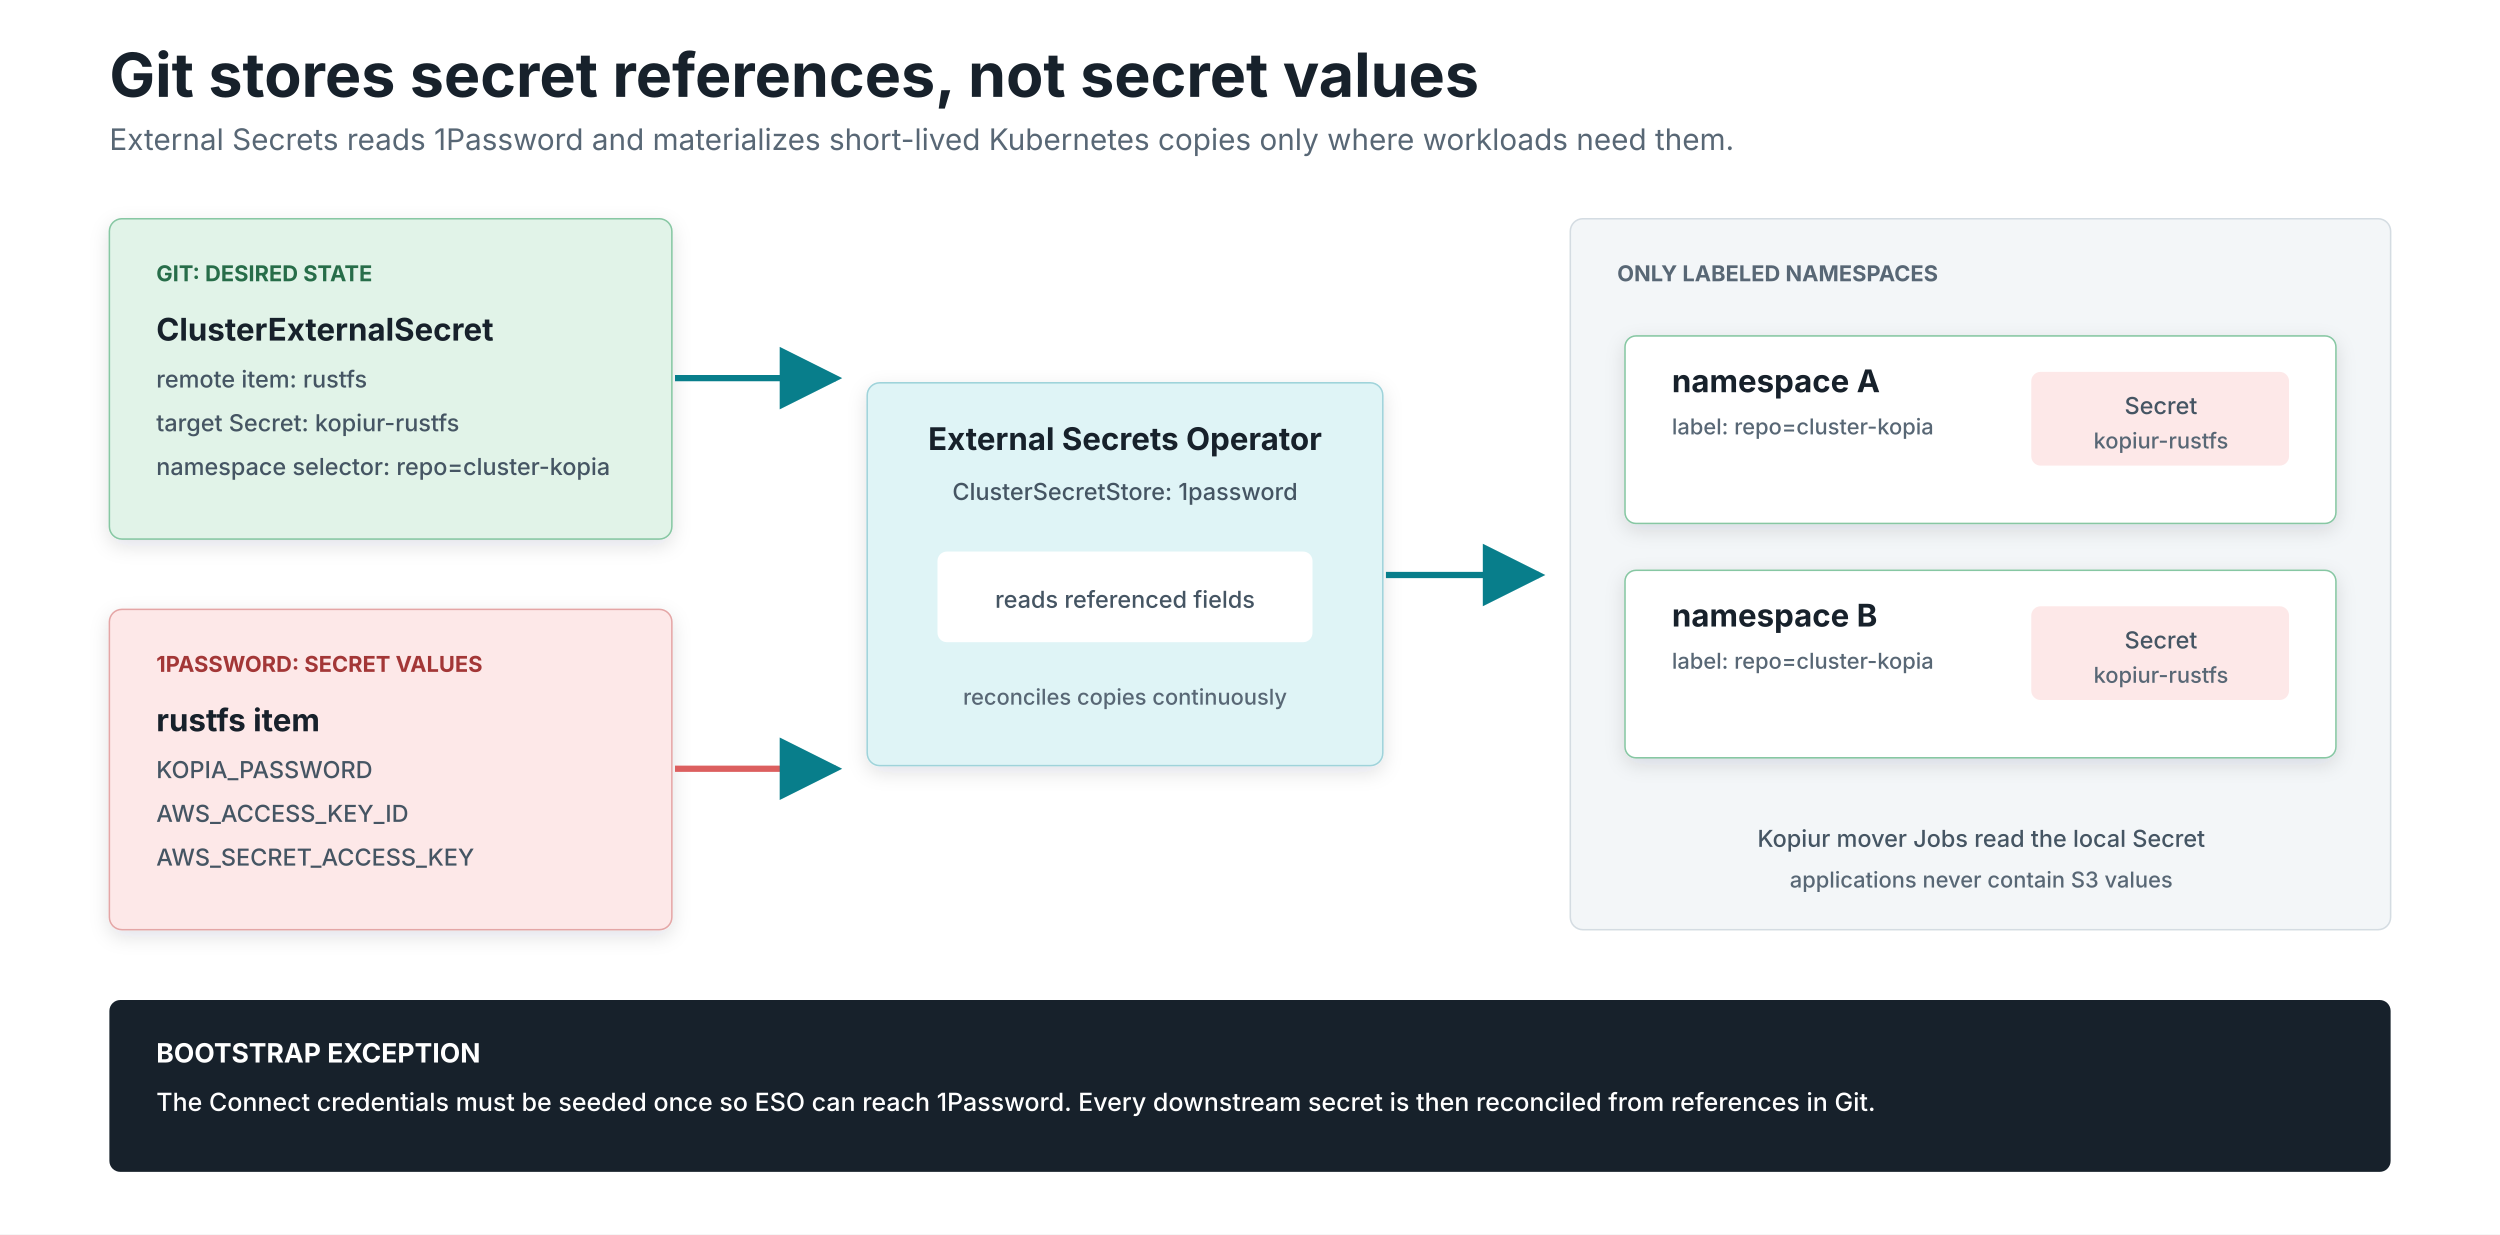
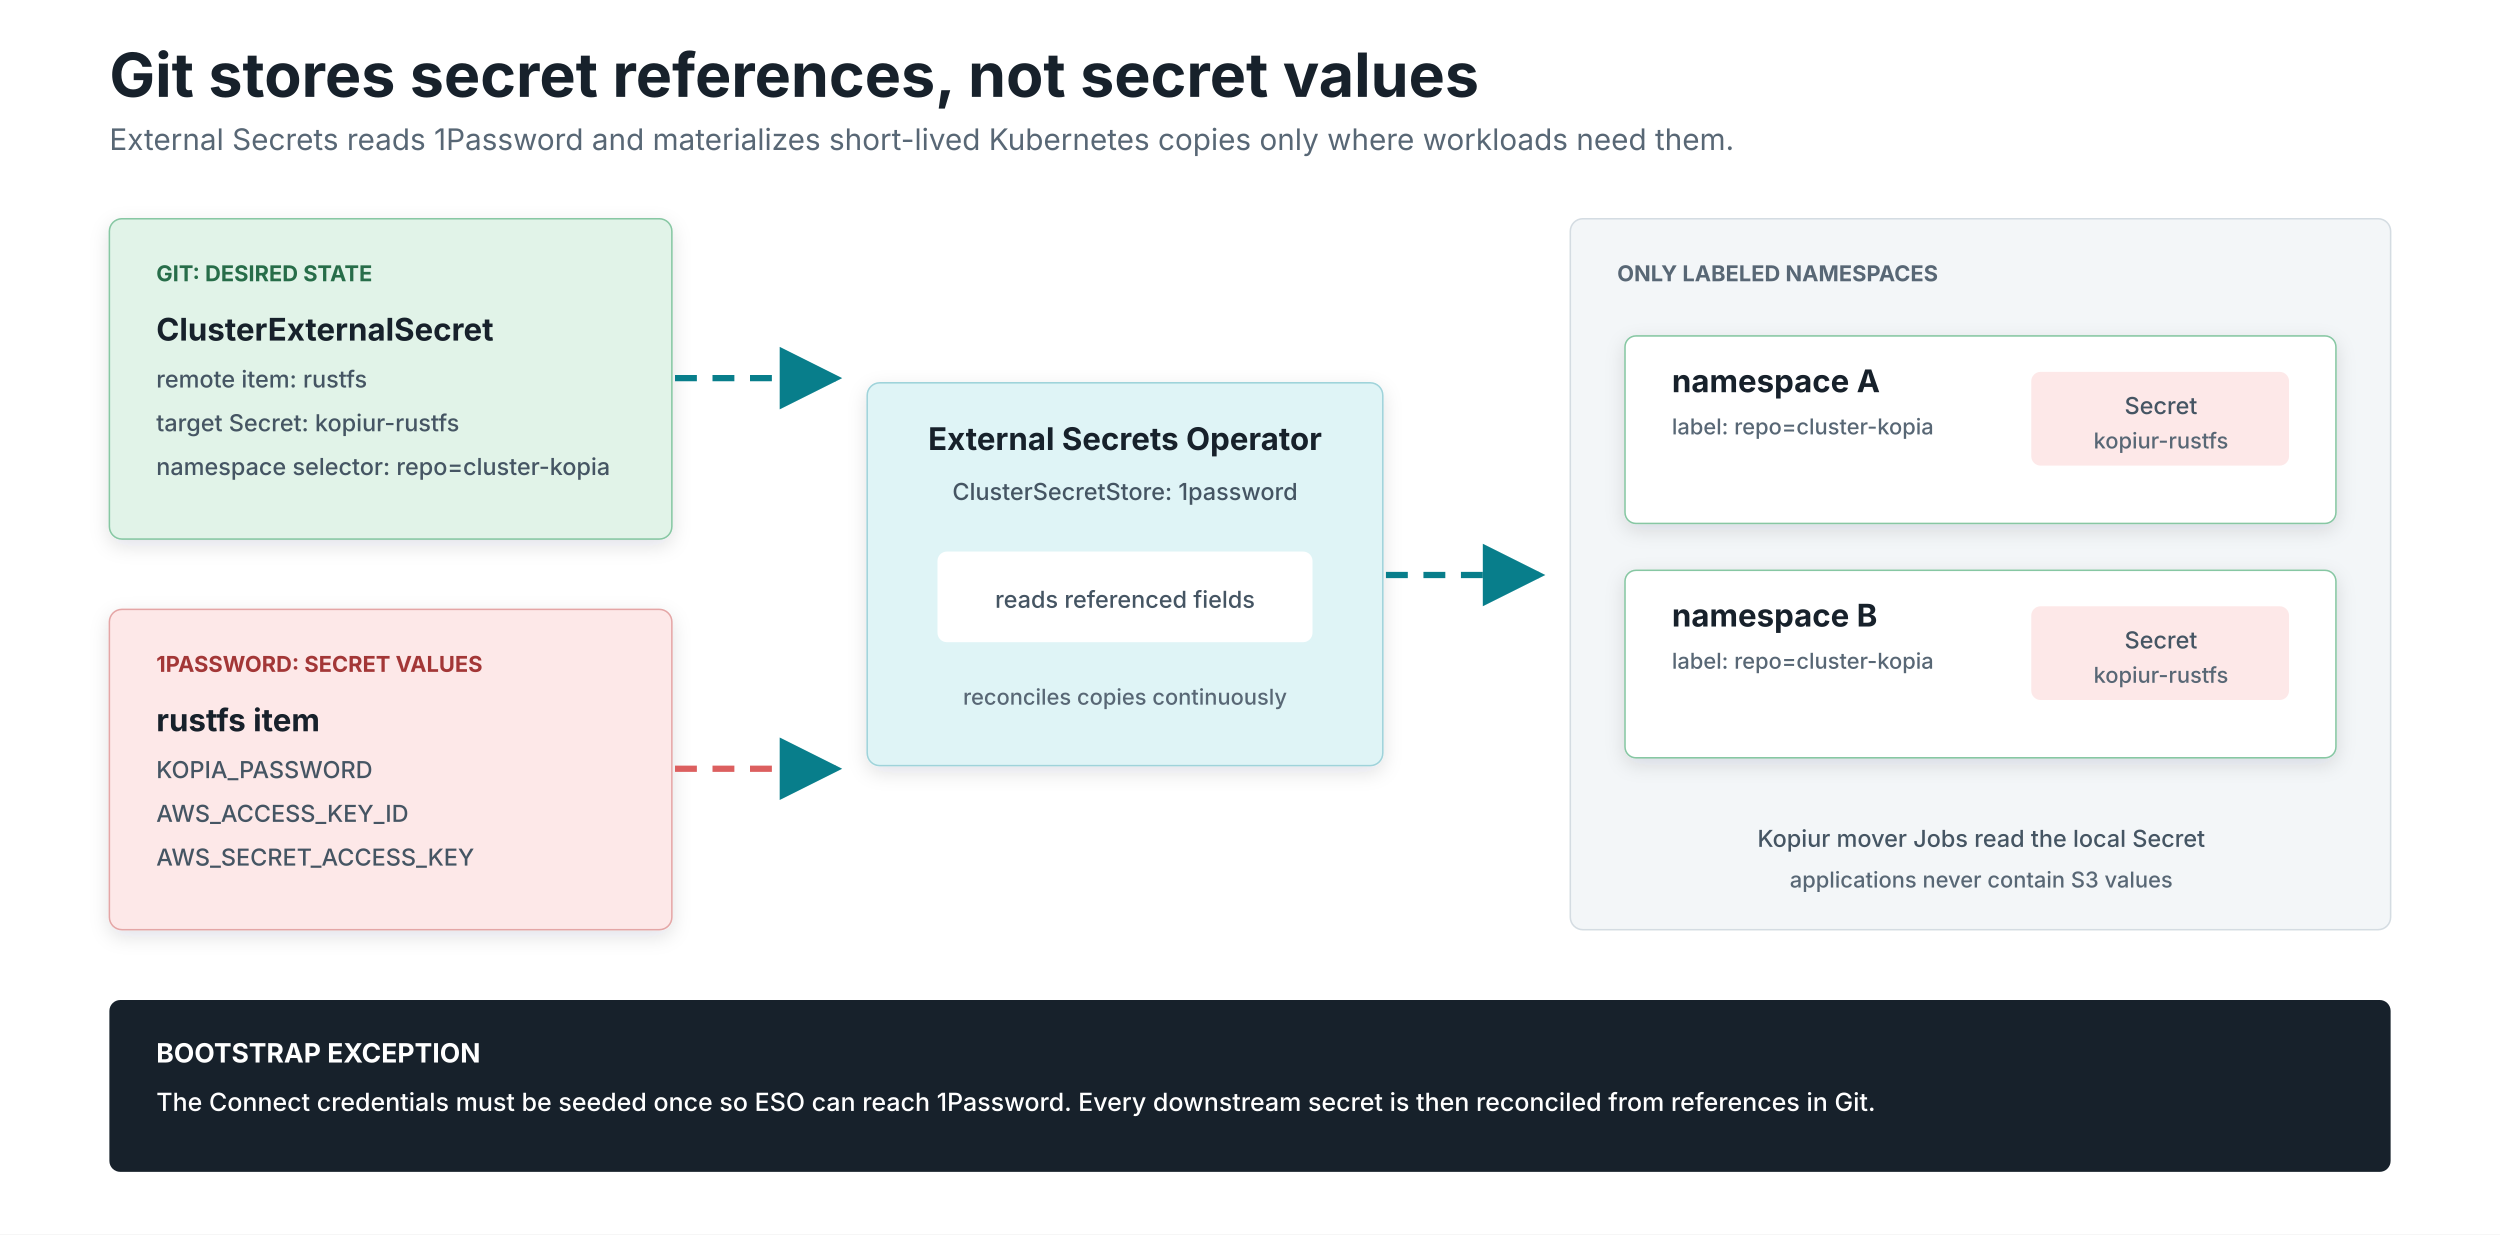
<svg xmlns="http://www.w3.org/2000/svg" width="1600" height="790" viewBox="0 0 1600 790" role="img" aria-labelledby="title desc">
  <defs>
    <filter id="s" x="-20%" y="-20%" width="140%" height="140%">
      <feDropShadow dx="0" dy="4" stdDeviation="6" flood-color="#17212b" flood-opacity=".12" />
    </filter>
    <marker id="a" markerWidth="12" markerHeight="12" refX="10" refY="6" orient="auto">
      <path d="M1,1 L11,6 L1,11 Z" fill="#087e8b" />
    </marker>
-     <style>.t{font:700 39px Inter,system-ui,sans-serif;fill:#17212b}.st{font:400 19px Inter,system-ui,sans-serif;fill:#586775}.h{font:700 20px Inter,system-ui,sans-serif;fill:#17212b}.b{font:500 15px Inter,system-ui,sans-serif;fill:#455563}.sm{font:500 14px Inter,system-ui,sans-serif;fill:#586775}.l{font:700 14px Inter,system-ui,sans-serif}</style>
+     <style>.t{font:700 39px Inter,system-ui,sans-serif;fill:#17212b}.st{font:400 19px Inter,system-ui,sans-serif;fill:#586775}.h{font:700 20px Inter,system-ui,sans-serif;fill:#17212b}.b{font:500 15px Inter,system-ui,sans-serif;fill:#455563}.sm{font:500 14px Inter,system-ui,sans-serif;fill:#586775}.l{font:700 14px Inter,system-ui,sans-serif}.flow{stroke-dasharray:14 10;animation:reveal .45s ease-out both var(--delay,0s),flow 1.1s linear infinite}@keyframes reveal{from{opacity:0}to{opacity:1}}@keyframes flow{to{stroke-dashoffset:-48}}@media (prefers-reduced-motion:reduce){.flow{animation:none;stroke-dasharray:none}}</style>
  </defs>
  <rect width="1600" height="790" fill="#fff" />
  <text x="70" y="62" class="t">Git stores secret references, not secret values</text>
  <text x="70" y="96" class="st">External Secrets reads 1Password and materializes short-lived Kubernetes copies only where workloads need them.</text>
  <rect x="70" y="140" width="360" height="205" rx="8" fill="#e1f3e8" stroke="#87c7a3" filter="url(#s)" />
  <text x="100" y="180" class="l" fill="#276d49">GIT: DESIRED STATE</text>
  <text x="100" y="218" class="h">ClusterExternalSecret</text>
  <text x="100" y="248" class="b">remote item: rustfs</text>
  <text x="100" y="276" class="b">target Secret: kopiur-rustfs</text>
  <text x="100" y="304" class="b">namespace selector: repo=cluster-kopia</text>
  <rect x="70" y="390" width="360" height="205" rx="8" fill="#fde8e8" stroke="#e4a6a6" filter="url(#s)" />
  <text x="100" y="430" class="l" fill="#a33737">1PASSWORD: SECRET VALUES</text>
  <text x="100" y="468" class="h">rustfs item</text>
  <text x="100" y="498" class="b">KOPIA_PASSWORD</text>
  <text x="100" y="526" class="b">AWS_ACCESS_KEY_ID</text>
  <text x="100" y="554" class="b">AWS_SECRET_ACCESS_KEY</text>
-   <path d="M432 242 H535" fill="none" stroke="#087e8b" stroke-width="4" marker-end="url(#a)" />
-   <path d="M432 492 H535" fill="none" stroke="#dc5f5f" stroke-width="4" marker-end="url(#a)" />
+   <path class="flow" style="--delay:.2s" d="M432 242 H535" fill="none" stroke="#087e8b" stroke-width="4" marker-end="url(#a)" />
+   <path class="flow" style="--delay:.55s" d="M432 492 H535" fill="none" stroke="#dc5f5f" stroke-width="4" marker-end="url(#a)" />
  <rect x="555" y="245" width="330" height="245" rx="8" fill="#dff4f6" stroke="#9fd3da" filter="url(#s)" />
  <text x="720" y="288" text-anchor="middle" class="h">External Secrets Operator</text>
  <text x="720" y="320" text-anchor="middle" class="b">ClusterSecretStore: 1password</text>
  <rect x="600" y="353" width="240" height="58" rx="6" fill="#fff" />
  <text x="720" y="389" text-anchor="middle" class="b">reads referenced fields</text>
  <text x="720" y="451" text-anchor="middle" class="sm">reconciles copies continuously</text>
-   <path d="M887 368 H985" fill="none" stroke="#087e8b" stroke-width="4" marker-end="url(#a)" />
+   <path class="flow" style="--delay:.9s" d="M887 368 H985" fill="none" stroke="#087e8b" stroke-width="4" marker-end="url(#a)" />
  <rect x="1005" y="140" width="525" height="455" rx="8" fill="#f3f6f8" stroke="#d4dce2" />
  <text x="1035" y="180" class="l" fill="#586775">ONLY LABELED NAMESPACES</text>
  <rect x="1040" y="215" width="455" height="120" rx="7" fill="#fff" stroke="#87c7a3" filter="url(#s)" />
  <text x="1070" y="251" class="h">namespace A</text>
  <text x="1070" y="278" class="sm">label: repo=cluster-kopia</text>
  <rect x="1300" y="238" width="165" height="60" rx="6" fill="#fde8e8" />
  <text x="1383" y="265" text-anchor="middle" class="b">Secret</text>
  <text x="1383" y="287" text-anchor="middle" class="sm">kopiur-rustfs</text>
  <rect x="1040" y="365" width="455" height="120" rx="7" fill="#fff" stroke="#87c7a3" filter="url(#s)" />
  <text x="1070" y="401" class="h">namespace B</text>
  <text x="1070" y="428" class="sm">label: repo=cluster-kopia</text>
  <rect x="1300" y="388" width="165" height="60" rx="6" fill="#fde8e8" />
  <text x="1383" y="415" text-anchor="middle" class="b">Secret</text>
  <text x="1383" y="437" text-anchor="middle" class="sm">kopiur-rustfs</text>
  <text x="1268" y="542" text-anchor="middle" class="b">Kopiur mover Jobs read the local Secret</text>
  <text x="1268" y="568" text-anchor="middle" class="sm">applications never contain S3 values</text>
  <rect x="70" y="640" width="1460" height="110" rx="7" fill="#17212b" />
  <text x="100" y="680" style="font:700 17px Inter,sans-serif;fill:#fff">BOOTSTRAP EXCEPTION</text>
  <text x="100" y="711" style="font:500 16px Inter,sans-serif;fill:#fff">The Connect credentials must be seeded once so ESO can reach 1Password. Every downstream secret is then reconciled from references in Git.</text>
</svg>
